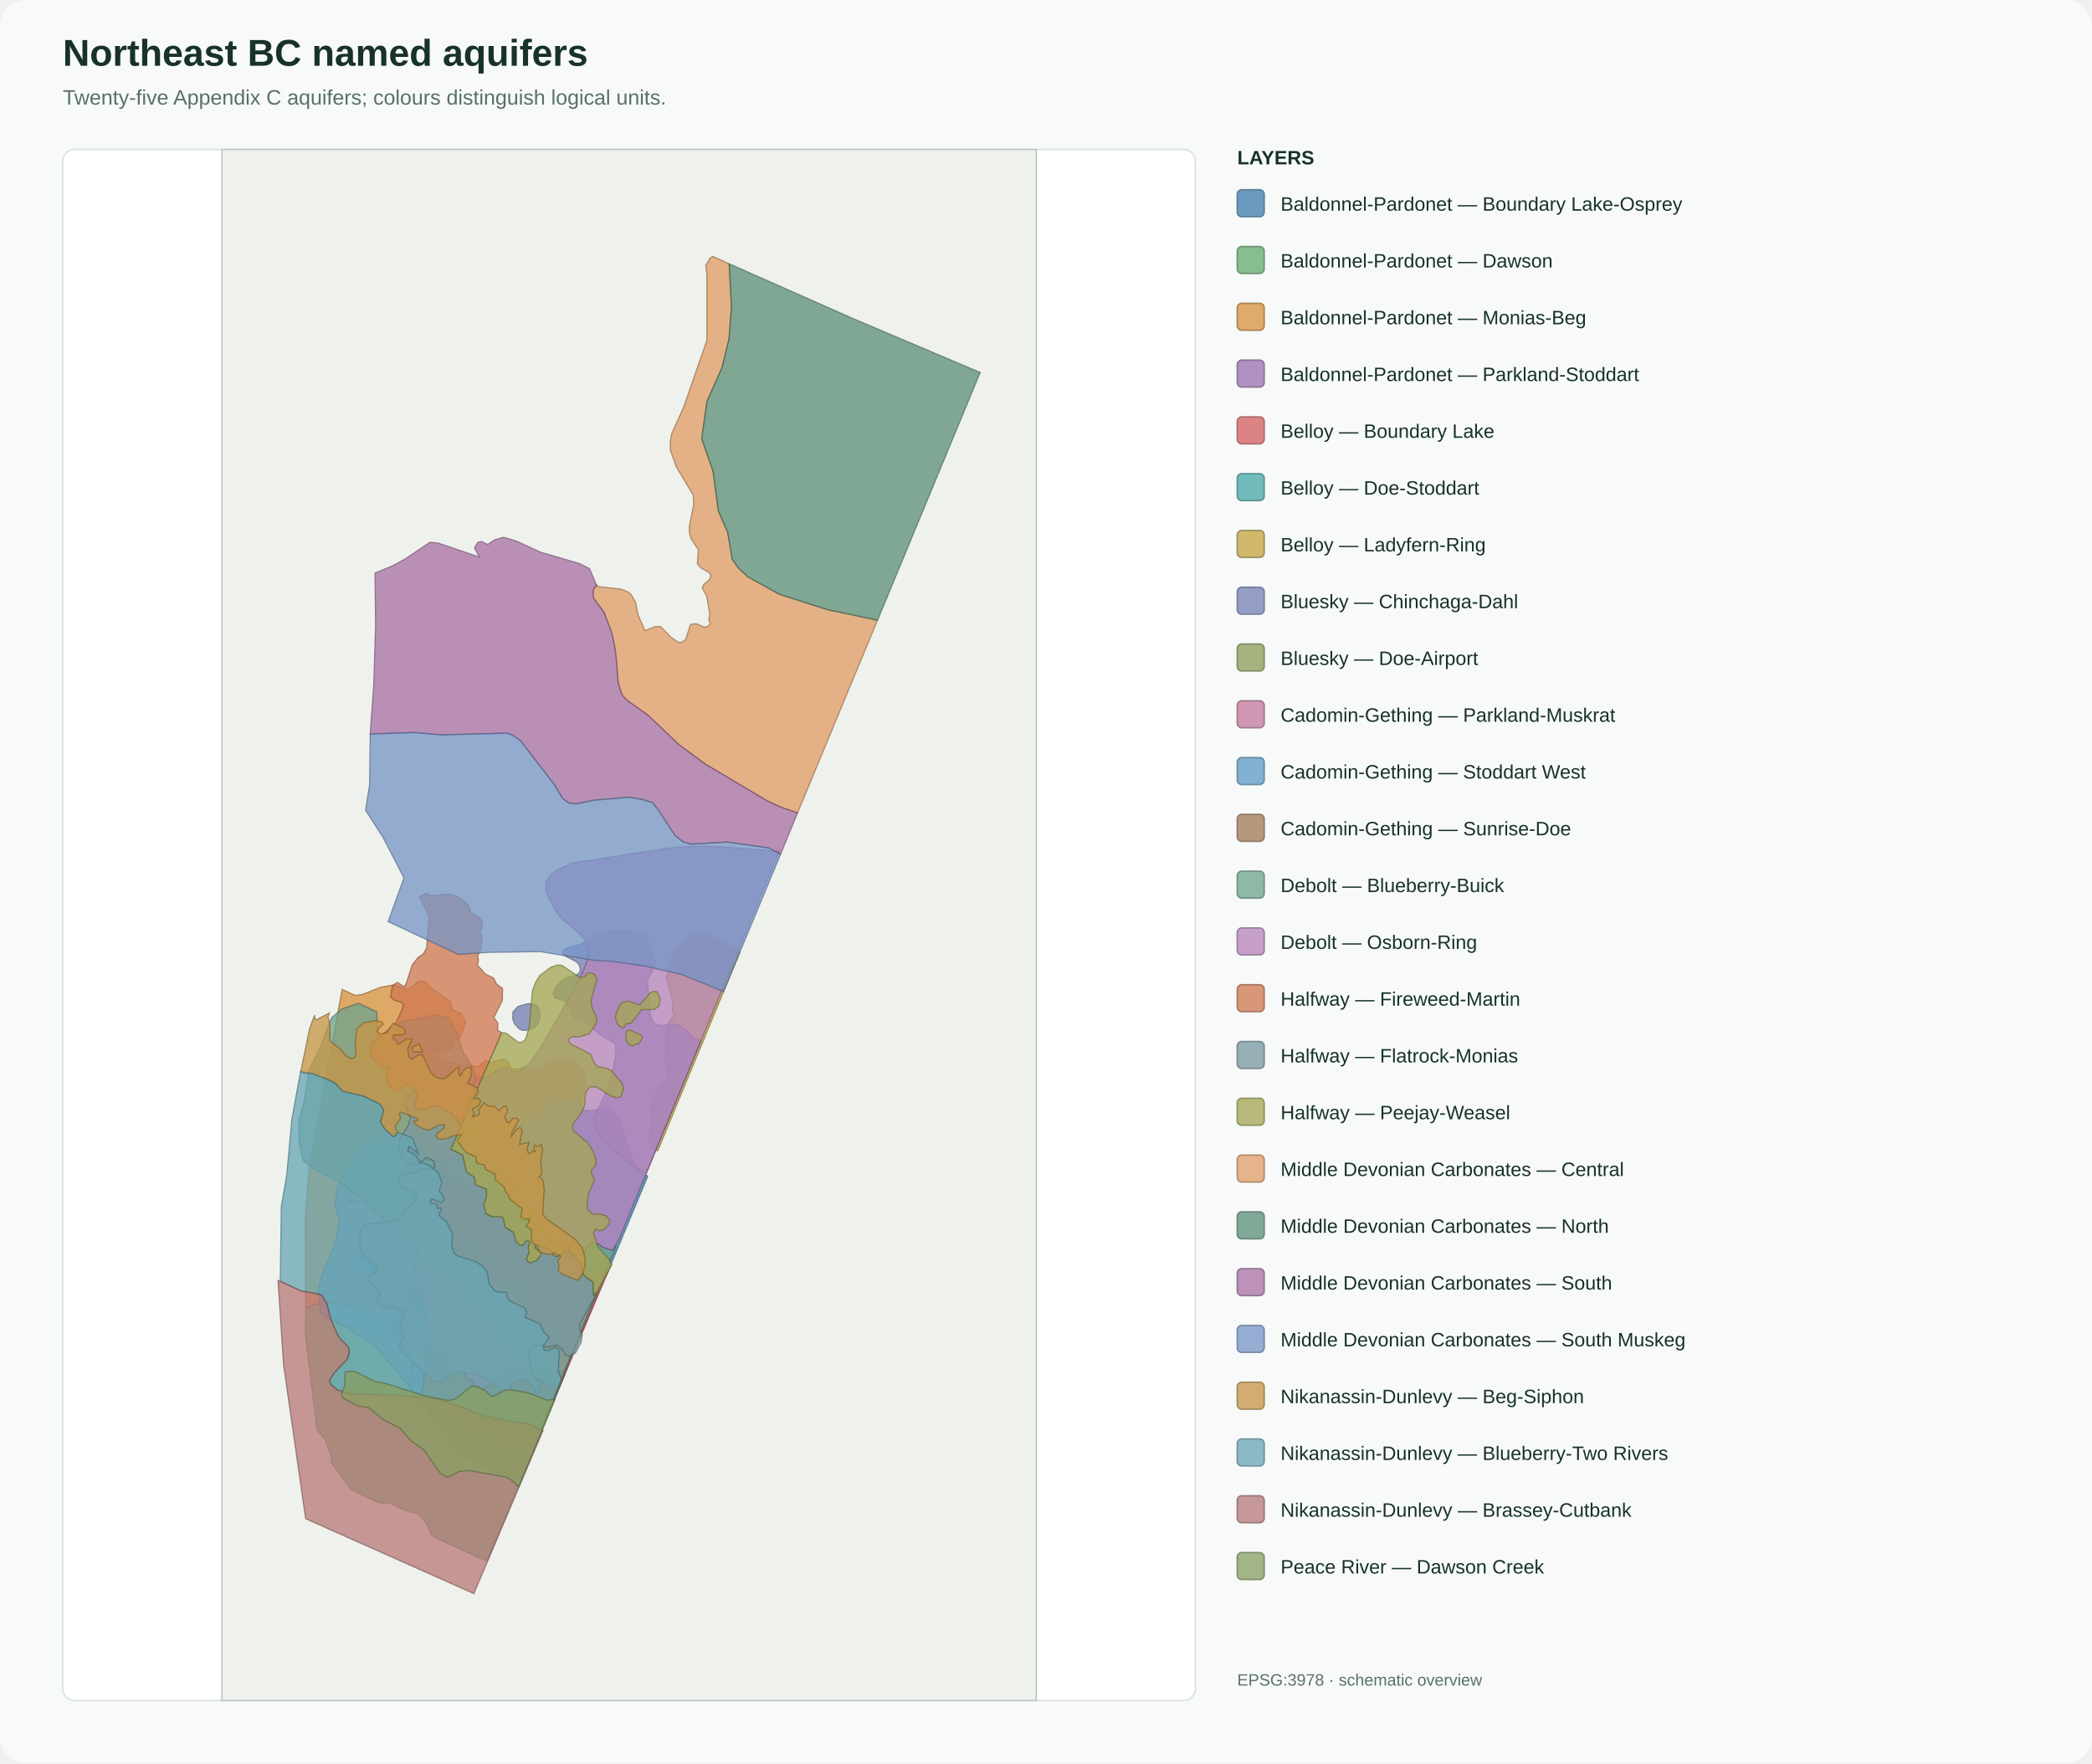
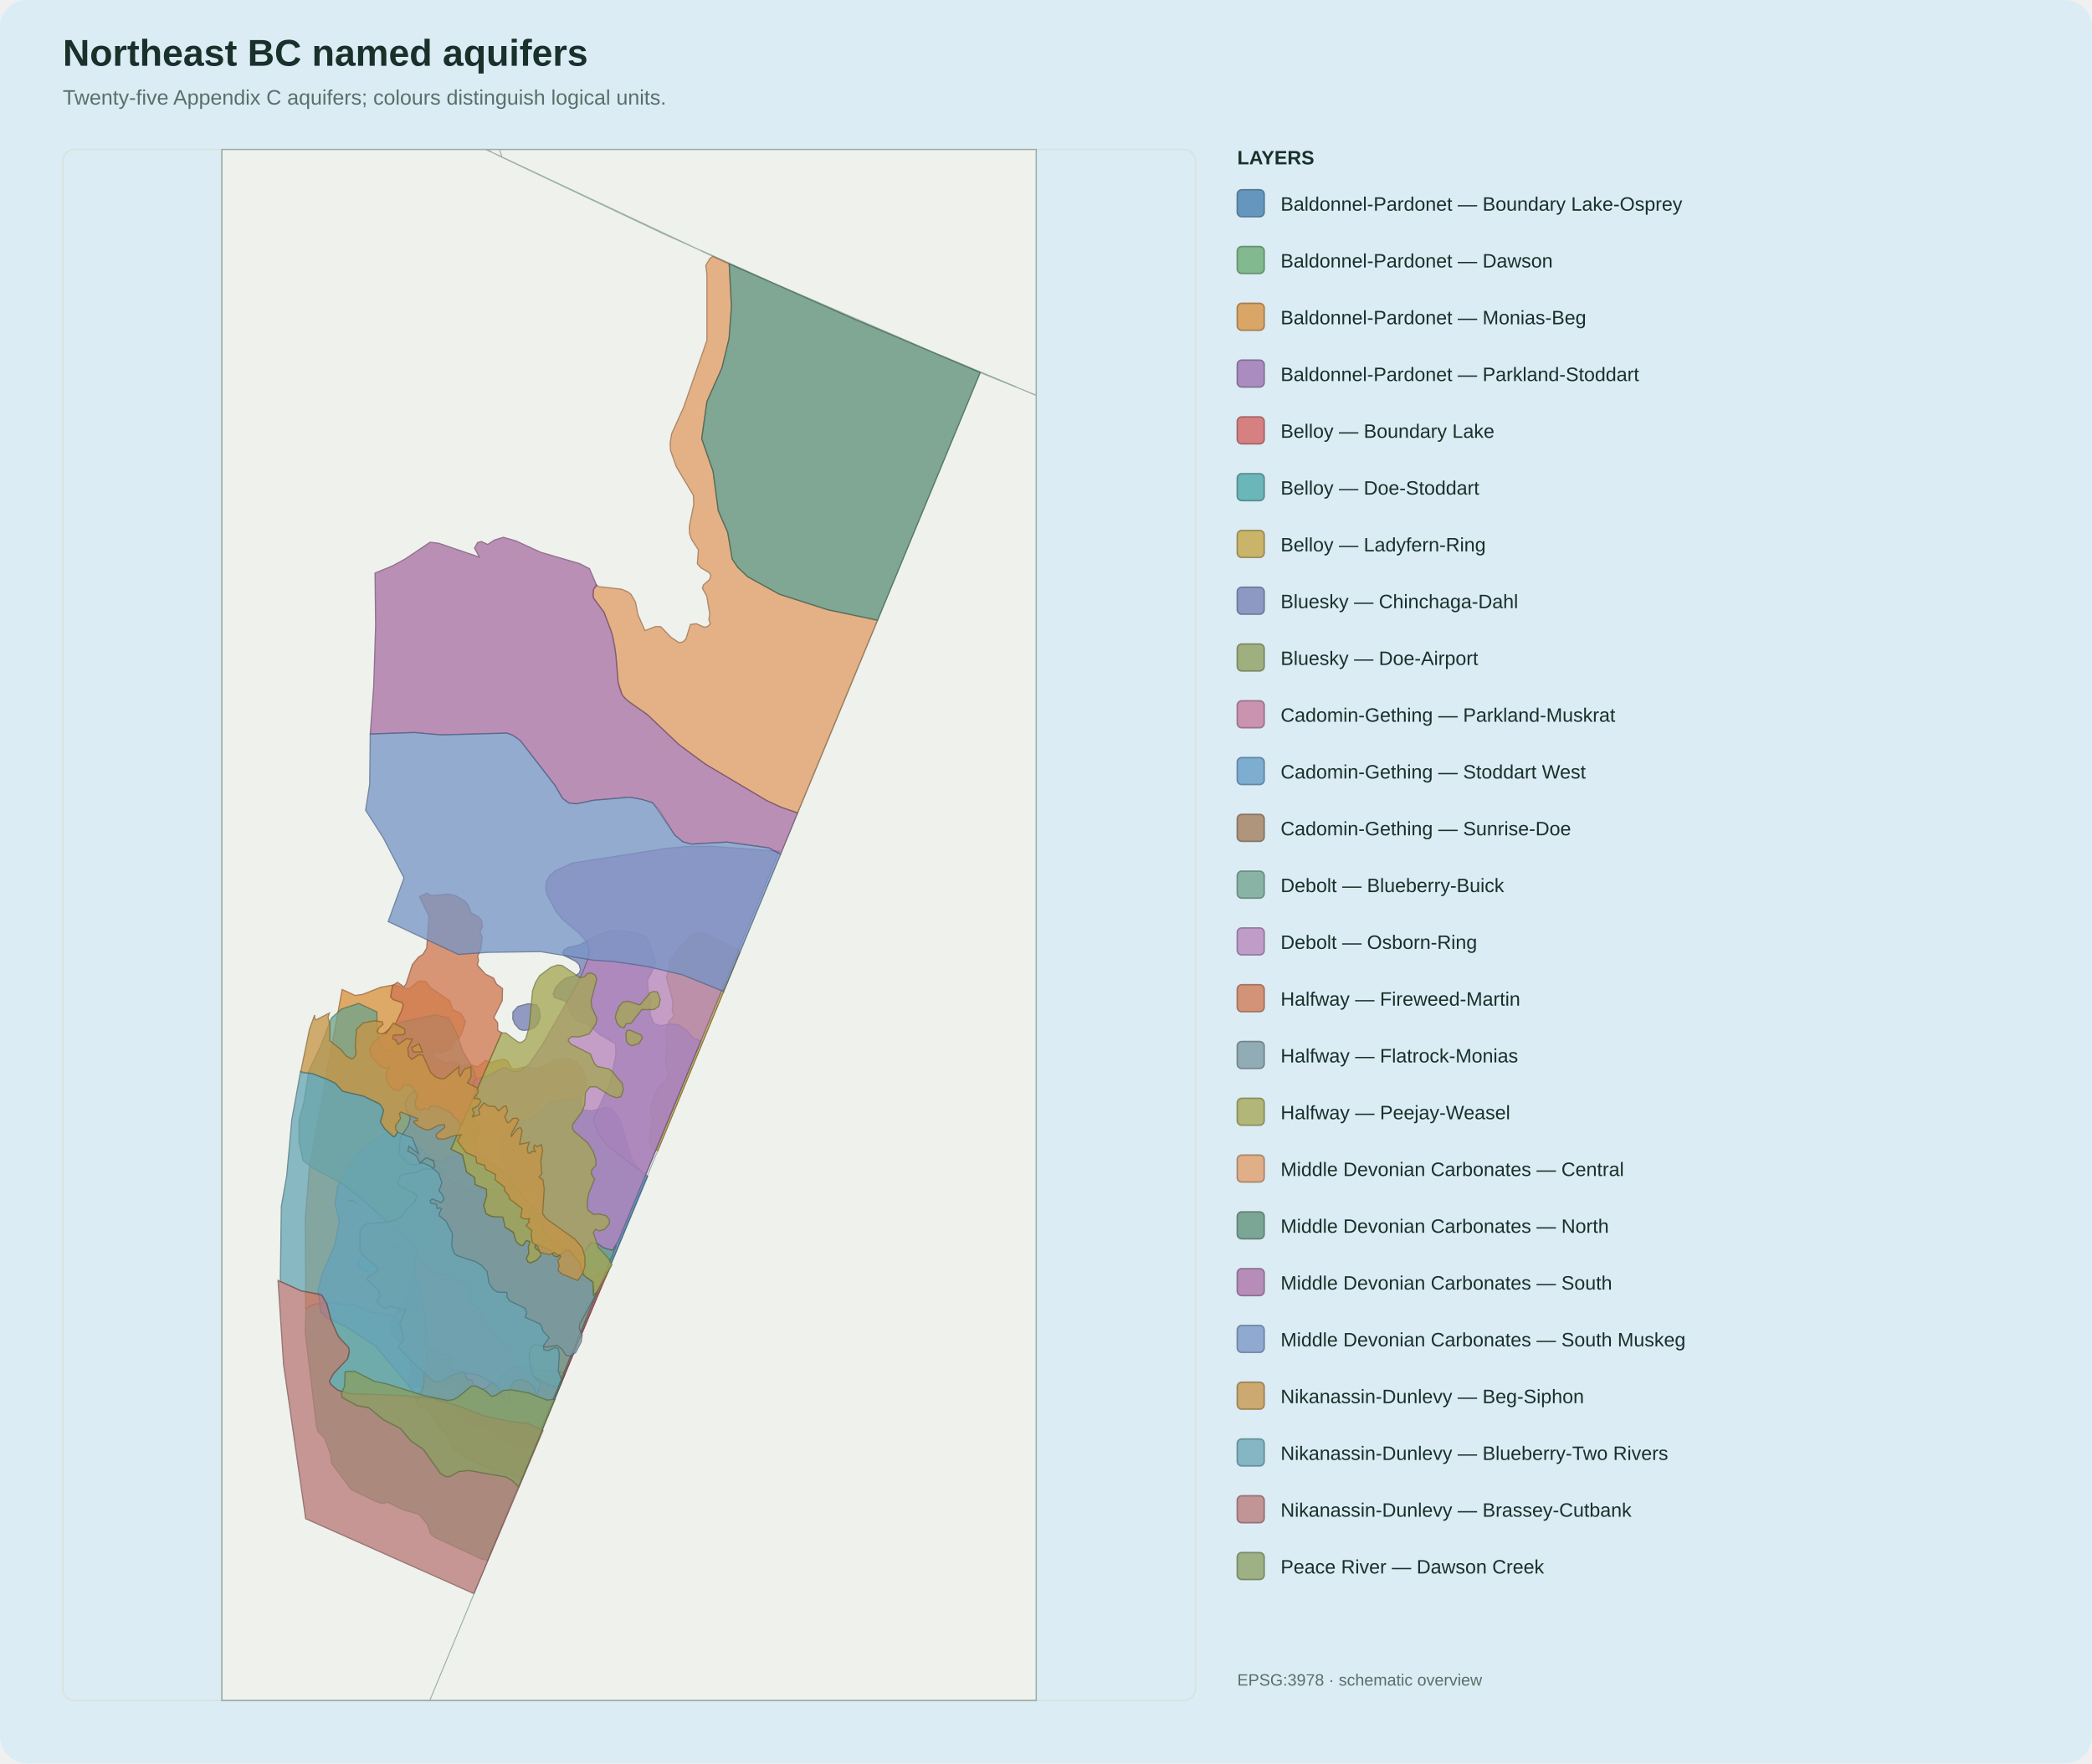
<svg xmlns="http://www.w3.org/2000/svg" width="1400" height="1180" viewBox="0 0 1400 1180" role="img" aria-labelledby="title desc">
-   <rect width="1400" height="1180" rx="18" fill="#f7faf9" />
+   <rect width="1400" height="1180" rx="18" fill="#dcecf4" />
  <text x="42" y="44" font-family="Segoe UI,Arial,sans-serif" font-size="25" font-weight="700" fill="#18312b">Northeast BC named aquifers</text>
  <text x="42" y="70" font-family="Segoe UI,Arial,sans-serif" font-size="14" fill="#587069">Twenty-five Appendix C aquifers; colours distinguish logical units.</text>
-   <rect x="42" y="100" width="758" height="1038" rx="8" fill="#ffffff" stroke="#d9e2de" />
-   <path d="M148.5,1138.0L148.5,100.0L693.5,100.0L693.5,1138.0L148.5,1138.0Z" fill="#eef1ec" stroke="#b3c0ba" stroke-width="0.8" fill-rule="evenodd" />
+   <rect x="42" y="100" width="758" height="1038" rx="8" fill="#dcecf4" stroke="#d9e2de" />
+   <path d="M693.5,264.7L693.5,1138.0L287.6,1138.0L148.5,1138.0L148.5,100.0L325.2,100.0L328.9,101.7L325.4,100.0L334.3,100.0L693.5,100.0L693.5,264.5L693.5,264.7ZM486.1,175.7L514.4,188.0L468.9,167.6L486.1,175.7ZM656.1,249.3L680.3,259.1L628.5,237.4L656.1,249.3Z" fill="#eef1ec" stroke="#9baea7" stroke-width="0.8" fill-rule="evenodd" />
+   <path d="M656.1,249.3L693.5,264.5L693.5,1138.0L287.6,1138.0L656.1,249.3ZM486.1,175.7L656.1,249.3L287.6,1138.0L148.5,1138.0L148.5,100.0L325.2,100.0L486.1,175.7ZM336.0,105.3L325.4,100.0L334.3,100.0L336.0,105.3ZM570.8,213.2L444.0,156.5L336.0,105.3L334.3,100.0L693.5,100.0L693.5,264.7L570.8,213.2Z" fill="none" stroke="#9baea7" stroke-width="0.65" />
  <path d="M433.4,787.2L405.4,854.4L403.2,854.2L401.3,853.3L400.9,850.6L399.5,849.5L396.9,850.4L394.2,849.9L391.1,845.2L376.8,839.2L375.9,837.9L375.4,832.6L373.3,832.6L364.4,836.7L357.9,835.0L352.1,832.0L346.7,816.2L351.1,813.7L353.5,808.7L356.3,808.3L357.2,807.2L358.6,803.6L357.3,801.9L358.7,798.1L357.7,796.8L355.6,798.1L352.8,797.1L350.3,798.5L348.9,798.0L345.4,804.0L343.7,804.3L341.3,803.2L339.7,796.9L342.4,790.1L338.9,782.6L339.9,778.1L334.1,774.4L333.4,769.0L334.6,765.1L338.9,758.1L341.6,757.4L343.4,754.1L348.8,752.0L351.4,749.1L354.1,749.3L356.1,746.2L358.9,746.2L362.0,743.2L364.9,742.5L367.9,737.3L387.7,735.3L388.9,735.9L389.1,741.4L390.4,742.9L396.2,743.4L405.5,740.9L408.7,741.7L411.0,743.6L414.7,748.8L423.0,775.8L428.8,784.0L433.4,787.2Z" fill="#3f7cac" stroke="#285678" stroke-width="0.8" opacity="0.76" fill-rule="evenodd" />
  <path d="M360.8,960.8L326.1,1044.1L322.3,1043.3L290.5,1028.5L288.3,1026.5L285.8,1019.7L280.3,1013.3L270.1,1010.4L259.5,1005.3L256.0,1006.2L251.4,1004.7L235.0,996.7L221.9,979.2L221.4,973.5L217.2,962.4L212.9,958.1L211.9,954.7L204.3,891.4L204.8,875.8L206.7,874.2L212.4,872.5L224.9,871.8L231.4,873.3L236.9,873.1L247.5,877.7L257.2,879.9L264.7,879.8L269.4,890.4L292.0,901.5L292.5,904.3L296.2,907.1L295.0,916.2L300.5,919.9L302.9,922.8L308.4,926.1L308.9,931.4L309.9,932.7L313.8,933.8L317.1,932.7L321.1,934.6L326.0,930.6L328.6,930.1L343.8,936.1L349.5,944.2L352.5,946.5L351.0,949.4L351.2,950.8L354.0,952.1L354.4,955.3L356.8,957.0L357.7,959.1L360.8,960.8Z" fill="#65a96e" stroke="#407548" stroke-width="0.8" opacity="0.76" fill-rule="evenodd" />
  <path d="M392.2,726.4L388.8,735.1L367.6,737.2L364.6,742.6L362.6,743.2L359.4,745.9L356.0,746.4L354.1,749.1L351.4,749.3L349.4,751.8L343.5,754.2L341.9,757.3L339.8,757.4L337.3,759.7L334.9,764.0L329.9,765.3L328.5,768.4L324.8,767.4L306.7,773.2L303.3,775.4L299.4,774.7L297.7,776.3L294.9,776.5L294.0,777.4L290.0,776.3L285.8,776.7L282.2,775.4L278.0,776.8L274.1,783.2L273.2,787.1L274.7,787.9L276.5,796.6L279.8,799.0L280.7,801.3L286.0,805.0L285.5,806.5L284.5,805.9L282.7,808.2L286.6,815.4L285.0,818.6L286.7,821.8L285.5,825.5L282.9,825.7L281.1,827.1L278.1,833.9L277.9,835.3L279.5,836.8L279.6,838.4L277.8,840.9L279.3,843.6L276.3,849.7L277.2,854.2L265.7,879.8L265.3,880.4L248.2,878.2L237.0,873.2L231.2,873.4L222.9,871.8L210.2,872.7L204.6,875.7L204.4,815.0L207.0,781.9L229.0,662.2L237.7,666.2L242.6,665.5L254.8,660.7L263.9,659.1L271.1,661.7L274.2,661.5L280.3,656.5L284.8,656.8L287.9,660.8L300.9,669.8L302.9,675.7L308.5,678.3L311.5,683.8L308.8,691.9L307.3,694.8L304.7,695.8L301.5,702.3L295.3,704.4L289.8,704.7L288.6,705.6L289.4,706.4L298.1,711.2L303.6,710.8L310.1,713.6L313.5,712.2L319.9,714.1L324.8,709.7L329.4,711.3L330.6,710.2L337.1,708.8L339.9,710.3L342.2,715.0L344.2,715.6L351.1,714.1L361.4,715.0L371.1,709.2L381.4,708.6L386.1,711.1L390.5,716.6L392.1,721.9L392.2,726.4ZM390.4,730.8L390.4,730.7L390.4,730.8L390.4,730.8ZM266.0,878.9L266.0,878.9L265.9,879.1L266.0,878.9ZM392.2,726.2L392.3,726.1L392.1,726.6L392.2,726.2Z" fill="#d9903d" stroke="#965c1c" stroke-width="0.8" opacity="0.76" fill-rule="evenodd" />
  <path d="M339.0,783.4L338.2,783.1L338.2,783.1L340.2,785.3L342.2,790.6L339.7,797.4L340.9,803.0L344.7,804.4L348.2,798.8L352.1,797.2L355.0,798.1L357.2,797.1L358.6,798.1L357.1,801.6L358.8,803.5L356.7,807.5L355.8,808.5L353.4,808.8L350.8,813.9L346.5,816.2L349.3,825.9L352.3,832.3L358.5,835.5L363.9,837.0L374.8,832.4L376.1,837.6L377.5,839.3L391.1,845.4L393.6,849.8L396.8,850.4L399.9,849.7L401.5,853.5L405.2,854.0L360.9,960.9L358.2,959.5L354.7,955.2L353.6,952.1L350.9,950.9L352.3,946.8L348.9,944.1L344.0,936.4L328.1,930.4L326.7,930.6L321.9,934.7L316.5,932.4L313.0,933.9L309.6,932.6L308.6,926.1L303.6,923.5L300.5,919.7L295.0,916.3L295.7,912.8L295.0,910.4L296.4,907.0L292.8,904.5L292.8,902.2L269.1,890.7L267.8,886.6L265.0,882.4L277.2,854.0L276.0,849.7L279.2,843.2L277.9,841.5L279.8,837.7L277.9,835.1L278.6,831.9L281.8,826.4L285.5,825.5L286.8,821.7L285.1,819.5L286.3,815.6L283.0,808.8L283.5,806.5L285.5,806.3L285.9,805.0L276.8,797.1L274.9,788.2L273.0,786.7L277.6,777.5L281.8,775.0L285.6,776.5L289.3,776.2L293.6,777.4L295.3,776.3L297.6,776.5L299.5,774.4L302.8,775.7L306.1,773.4L320.5,769.3L324.9,767.0L328.1,768.3L330.4,765.4L334.1,764.2L334.8,765.0L333.3,768.7L333.2,772.6L334.3,774.7L339.5,777.6L339.0,783.4Z" fill="#9b6fb0" stroke="#68487a" stroke-width="0.8" opacity="0.76" fill-rule="evenodd" />
  <path d="M406.9,851.1L388.8,893.6L375.7,925.2L374.0,921.3L363.5,907.3L357.0,894.6L354.8,884.4L352.3,879.0L356.7,868.4L356.7,865.3L362.9,861.6L368.6,856.0L372.2,855.7L381.1,859.0L387.4,856.0L393.7,855.3L406.9,851.1Z" fill="#d35f5f" stroke="#923c3c" stroke-width="0.8" opacity="0.76" fill-rule="evenodd" />
  <path d="M356.6,863.7L356.8,867.9L353.2,875.3L352.5,879.7L354.6,883.5L357.0,894.0L359.6,900.2L368.3,914.2L374.3,921.2L375.8,925.0L349.3,988.8L337.2,982.4L339.3,977.8L337.0,976.8L338.1,974.5L330.5,972.9L307.8,951.5L304.7,942.3L306.3,934.7L305.6,931.5L301.4,928.6L296.9,927.6L287.7,928.3L283.9,924.3L283.7,920.6L285.5,916.7L295.0,907.3L297.2,900.7L295.6,897.5L288.4,892.5L284.2,888.4L283.0,885.1L280.7,884.0L287.2,870.4L284.4,854.4L270.0,841.8L267.7,840.9L265.2,841.3L257.4,848.2L251.6,851.0L246.3,851.2L241.5,849.5L239.6,847.7L239.4,845.3L242.8,838.6L248.5,834.6L254.8,832.9L265.6,831.9L275.5,829.0L284.5,828.7L288.4,827.3L295.1,818.5L296.7,814.1L292.6,811.2L291.3,808.3L291.3,805.9L294.3,801.9L297.2,801.6L299.0,803.6L299.4,807.0L298.2,812.6L297.0,814.0L303.2,818.3L311.7,829.7L319.0,832.4L326.2,844.4L326.3,847.2L324.7,849.3L320.2,852.6L313.6,860.6L312.5,863.4L313.5,866.5L316.8,866.0L321.3,860.6L327.8,858.0L345.3,858.4L356.6,863.7Z" fill="#46a5a5" stroke="#2b7070" stroke-width="0.8" opacity="0.76" fill-rule="evenodd" />
  <path d="M495.0,637.5L440.2,770.0L437.4,769.3L435.5,767.3L434.5,762.8L436.8,748.3L435.7,744.2L435.9,740.0L439.5,729.7L442.0,726.2L445.4,723.6L447.6,719.3L445.5,711.4L446.2,699.5L445.6,689.6L447.3,684.2L451.1,679.6L449.9,676.5L450.3,670.2L446.0,654.1L448.3,646.1L448.2,641.8L450.9,639.7L454.7,633.5L458.8,630.7L463.0,625.6L466.7,624.3L472.5,625.0L493.8,635.4L495.0,637.5Z" fill="#c4a33f" stroke="#846b20" stroke-width="0.8" opacity="0.76" fill-rule="evenodd" />
  <path d="M432.4,785.4L423.5,780.1L407.4,767.2L400.5,759.0L397.1,749.4L408.4,724.3L412.2,705.8L411.9,698.5L401.1,692.1L393.2,685.3L386.1,682.9L382.5,678.7L378.4,669.9L371.2,667.6L370.2,665.0L372.1,660.4L376.1,656.5L379.1,654.4L385.4,652.8L387.7,651.1L388.5,648.8L387.6,645.6L385.3,643.3L377.6,639.4L376.5,637.6L377.8,635.4L380.5,634.0L387.7,632.4L400.6,625.4L408.7,622.8L416.9,622.9L429.5,625.5L432.2,627.1L434.1,630.2L438.6,643.6L437.9,647.0L433.3,655.9L433.8,663.6L435.0,667.5L435.1,678.9L437.6,685.0L442.4,686.4L448.8,685.3L453.8,685.7L460.1,690.0L463.5,694.5L469.0,696.6L432.4,785.4ZM353.4,671.7L359.0,672.5L360.9,675.5L361.5,680.9L359.9,685.1L357.4,687.8L354.1,689.2L349.9,689.5L347.5,688.6L344.5,685.2L343.2,681.9L343.3,677.3L346.6,673.6L353.4,671.7Z" fill="#747fb4" stroke="#4d567c" stroke-width="0.8" opacity="0.76" fill-rule="evenodd" />
  <path d="M391.7,884.0L356.9,968.2L346.9,967.8L337.3,964.7L325.4,955.9L319.4,955.5L314.8,953.7L307.2,946.1L302.7,939.6L289.9,929.9L274.4,927.2L273.0,924.0L275.6,919.4L273.4,905.8L270.5,900.4L263.9,895.2L262.1,892.1L261.5,886.6L265.4,878.6L275.0,876.6L281.0,877.8L289.2,884.1L305.9,883.7L308.1,882.0L310.9,876.7L314.2,873.8L323.3,870.3L327.2,869.8L328.9,870.1L331.5,872.6L332.7,877.8L332.0,882.9L329.2,885.6L326.7,886.7L319.7,883.8L315.9,885.3L313.2,887.1L312.6,889.6L313.6,891.0L320.7,893.5L325.9,892.1L330.0,892.2L338.8,885.9L341.2,886.4L348.5,881.4L356.8,878.6L362.8,879.3L369.2,884.5L378.8,887.6L385.6,884.9L391.7,884.0ZM399.8,864.4L396.9,871.4L394.2,872.3L390.1,871.5L386.1,868.6L384.7,865.2L385.7,862.9L388.0,861.2L391.3,860.8L399.8,864.4Z" fill="#8b9d58" stroke="#5c6c36" stroke-width="0.8" opacity="0.76" fill-rule="evenodd" />
  <path d="M343.5,802.0L350.0,817.4L353.5,820.6L357.9,822.2L356.3,826.8L361.4,836.8L363.9,837.4L371.0,835.3L372.8,835.7L377.7,840.5L377.1,841.5L371.1,842.9L370.1,844.4L370.7,845.9L375.4,848.7L379.3,852.5L381.7,853.4L392.2,849.4L392.5,852.0L387.9,856.4L393.3,857.9L395.6,857.0L398.0,857.6L397.9,860.1L400.9,861.5L377.3,918.7L371.6,917.3L367.6,917.8L364.4,916.3L361.1,917.8L355.5,914.4L342.8,914.9L339.2,918.5L337.2,919.1L332.7,926.1L329.6,924.6L325.6,928.7L322.3,929.8L317.5,927.5L316.0,924.0L312.2,922.6L311.1,919.3L309.4,917.6L301.9,917.0L300.9,914.3L301.7,909.2L300.8,907.3L294.8,905.8L289.3,902.9L286.0,902.8L284.6,901.3L285.6,897.8L284.6,895.5L285.7,891.8L283.6,886.3L285.2,879.9L283.6,877.3L282.3,865.4L277.1,853.4L277.9,848.8L277.1,843.8L281.2,834.3L284.7,830.0L287.8,828.7L290.1,824.1L290.5,821.6L289.3,819.2L291.4,813.5L290.1,811.0L293.3,803.8L292.2,800.1L290.0,799.2L289.3,797.0L295.5,783.0L302.2,791.2L308.2,792.3L315.0,796.7L317.8,797.0L323.6,795.4L335.2,796.8L340.4,798.9L343.5,802.0Z" fill="#c4779b" stroke="#884e69" stroke-width="0.8" opacity="0.76" fill-rule="evenodd" />
  <path d="M216.0,878.5L214.6,877.9L212.8,863.4L215.8,852.0L224.1,833.0L227.1,817.0L224.2,805.5L225.9,794.2L229.9,785.1L238.4,773.4L247.0,764.9L258.3,758.2L264.0,758.8L270.6,761.1L276.8,764.9L285.2,772.0L295.5,783.1L289.3,797.1L290.0,799.2L292.2,800.1L293.3,803.8L290.1,811.0L291.4,813.5L289.3,819.2L290.5,821.5L290.1,824.0L287.8,828.7L284.6,830.1L281.0,834.5L277.0,844.4L277.9,848.8L277.1,853.4L282.3,865.4L283.6,877.3L285.2,879.9L283.6,886.5L285.6,891.7L284.6,895.4L285.6,897.9L284.5,900.8L286.0,902.9L285.5,910.1L286.3,912.9L284.1,918.9L284.1,924.5L279.6,937.1L278.6,937.0L276.2,931.2L273.2,926.7L251.1,900.7L231.9,888.0L219.1,882.1L215.0,878.4L216.0,878.5ZM243.0,823.4L241.7,823.0L241.7,823.0L243.0,823.4ZM256.7,821.8L254.2,820.8L253.6,821.1L254.2,820.8L256.7,821.8ZM256.7,822.1L256.7,821.8L256.7,821.8L256.7,822.1ZM263.6,833.5L268.3,834.7L271.2,836.3L268.3,834.7L263.6,833.5L262.1,834.3L263.6,833.5ZM236.7,803.8L239.2,805.0L236.7,803.8L234.2,803.2L233.1,803.6L236.7,803.8Z" fill="#5e9ac6" stroke="#3b6888" stroke-width="0.8" opacity="0.76" fill-rule="evenodd" />
  <path d="M377.9,919.8L348.6,990.4L344.0,988.2L329.6,983.8L311.9,975.3L306.3,971.6L302.7,968.0L299.0,959.8L292.7,953.0L287.4,944.5L284.8,942.2L280.0,941.1L279.2,939.8L278.5,937.0L279.3,937.4L280.7,935.3L283.8,926.9L283.5,920.9L286.2,913.3L285.4,909.4L286.1,902.6L289.4,902.9L294.8,905.8L300.8,907.3L301.7,909.2L300.9,914.3L301.9,917.0L309.4,917.6L311.1,919.3L312.2,922.6L316.0,924.0L317.4,927.5L322.2,929.8L325.5,928.7L329.6,924.6L332.7,926.1L337.2,919.1L339.2,918.5L342.9,914.9L355.5,914.4L361.1,917.8L364.6,916.3L367.6,917.8L371.5,917.3L377.0,918.6L377.9,919.8Z" fill="#a07a57" stroke="#6d5037" stroke-width="0.8" opacity="0.76" fill-rule="evenodd" />
  <path d="M316.7,726.1L319.6,735.5L316.6,750.4L320.9,753.8L318.6,762.1L318.4,768.2L319.4,771.3L320.9,773.9L336.0,783.2L340.9,788.0L347.0,797.1L361.1,813.2L364.9,824.8L368.6,830.6L371.7,833.8L374.5,833.8L388.1,840.3L391.3,837.8L395.4,831.5L400.1,832.3L403.7,834.9L409.9,836.7L411.9,833.5L412.3,833.9L373.5,928.0L366.9,926.8L351.2,917.8L322.8,882.4L321.3,875.8L314.8,871.9L314.5,862.8L313.3,860.4L306.0,857.1L299.8,853.0L295.3,853.2L288.0,850.5L281.0,842.2L277.6,833.3L272.1,828.4L269.1,826.9L242.2,802.3L230.1,792.7L209.5,781.7L202.8,776.6L200.2,764.5L200.2,749.2L203.2,738.7L206.8,716.4L214.3,700.8L221.8,681.3L228.7,675.2L240.0,671.5L252.2,677.2L252.4,692.1L255.3,700.3L258.5,703.2L262.0,702.9L265.3,699.0L264.3,693.2L265.1,687.8L267.4,684.2L291.2,679.2L300.1,681.1L305.6,691.4L309.8,703.7L315.6,713.2L318.9,722.0L317.6,723.1L316.7,726.1Z" fill="#6ea38d" stroke="#486f60" stroke-width="0.8" opacity="0.76" fill-rule="evenodd" />
  <path d="M521.5,569.7L413.9,830.1L409.9,836.7L403.7,834.9L400.1,832.3L395.4,831.5L391.3,837.8L388.1,840.3L374.5,833.8L371.7,833.8L364.9,824.8L361.1,813.2L347.0,797.1L340.9,788.0L336.0,783.2L320.9,773.9L319.4,771.3L318.4,768.2L318.6,762.1L320.9,753.8L316.6,750.4L319.6,735.5L319.4,732.7L316.7,726.1L317.6,723.1L318.4,722.0L324.7,720.8L336.6,714.7L338.4,714.6L343.0,717.1L346.8,717.0L350.0,715.6L354.3,711.8L362.9,699.3L382.8,664.6L389.7,651.3L393.5,641.5L394.3,635.6L393.0,630.8L387.9,624.8L376.8,615.6L372.1,609.9L366.3,599.0L365.3,595.7L365.5,590.3L368.0,585.9L371.6,582.8L382.9,577.6L445.1,567.9L459.6,566.5L476.5,566.4L521.5,569.7Z" fill="#b784bc" stroke="#7a5680" stroke-width="0.8" opacity="0.76" fill-rule="evenodd" />
  <path d="M320.0,613.4L322.3,616.1L322.9,620.0L321.2,623.6L322.7,627.2L321.6,635.6L319.6,639.8L320.2,642.7L319.4,645.8L324.8,651.9L330.3,654.6L332.2,658.5L336.3,661.6L336.1,669.6L330.4,681.0L333.0,684.5L333.1,689.6L335.8,691.2L311.7,746.7L309.3,751.6L307.7,752.7L306.0,749.1L302.9,747.1L302.8,745.4L292.9,740.4L288.2,740.2L286.6,742.8L284.4,741.7L281.3,743.0L279.0,742.1L277.5,738.3L279.4,733.2L276.6,728.1L274.5,726.2L270.1,726.0L268.4,728.8L266.1,729.9L262.3,728.4L259.7,725.0L258.4,720.6L258.5,718.0L260.6,714.1L257.8,714.9L253.8,712.8L248.9,707.5L247.3,702.4L249.5,697.7L264.6,685.4L268.8,676.4L269.9,672.5L269.0,670.9L263.3,669.0L261.4,667.1L262.7,659.6L266.0,657.4L270.4,660.5L271.8,658.4L276.0,645.5L279.9,640.7L283.1,638.6L285.6,634.5L287.1,613.1L280.8,600.1L285.7,597.7L288.5,599.4L299.7,598.4L304.5,599.2L311.0,603.0L313.2,605.7L315.3,610.9L320.0,613.4Z" fill="#d07852" stroke="#904d30" stroke-width="0.8" opacity="0.76" fill-rule="evenodd" />
  <path d="M361.6,925.8L361.6,925.4L361.7,925.5L361.6,925.8ZM281.2,743.0L284.3,741.7L286.7,742.8L288.4,740.2L292.8,740.3L302.8,745.4L302.9,747.1L306.0,749.1L307.7,752.6L309.3,751.5L311.4,747.0L301.8,769.0L309.5,772.8L312.3,784.4L317.6,787.9L318.0,792.7L325.6,795.8L325.7,800.5L323.7,806.5L325.4,812.3L328.9,814.1L335.5,814.1L336.9,815.1L338.0,821.1L344.0,825.3L345.2,830.6L347.7,833.0L349.9,833.6L352.2,830.2L354.7,830.8L353.6,834.4L353.9,838.8L352.2,842.2L353.4,844.5L355.0,845.1L359.0,843.4L361.8,840.4L362.0,838.3L358.1,835.2L358.1,833.7L359.4,832.7L368.9,836.9L370.5,840.2L372.1,840.9L373.5,840.8L378.1,837.0L381.0,836.6L388.1,845.2L389.3,850.7L391.1,853.8L396.9,858.2L397.1,866.6L399.3,865.4L387.8,886.5L387.7,889.2L389.6,893.3L388.9,898.1L385.2,905.2L381.5,907.5L378.8,907.0L376.0,902.7L372.6,900.3L366.0,901.5L358.1,899.8L354.8,902.2L354.1,908.7L355.6,917.6L357.7,922.1L361.4,925.1L361.5,927.3L359.4,933.0L358.3,932.8L358.4,929.8L353.7,924.8L349.0,923.0L344.8,923.9L342.3,926.5L341.5,928.9L340.4,939.4L338.3,938.5L334.0,929.2L331.3,926.4L319.9,920.2L308.8,918.3L302.0,920.4L295.5,924.0L292.8,924.8L290.2,924.3L277.1,912.6L266.3,901.2L269.3,897.9L270.1,895.5L267.5,885.4L271.8,876.1L268.5,876.2L261.1,874.0L258.4,875.7L255.8,874.5L252.3,871.2L254.1,867.6L253.6,864.1L245.6,856.4L246.7,854.1L252.4,851.2L252.6,848.6L242.7,839.7L240.9,836.7L240.9,823.5L243.1,820.4L245.6,818.9L258.2,818.0L265.2,816.3L268.4,814.5L271.4,809.8L277.3,804.8L279.0,800.5L277.2,798.5L268.1,794.3L266.3,791.6L266.9,788.8L268.3,786.7L270.2,785.8L278.6,784.7L282.2,782.5L288.5,782.4L291.0,780.8L290.1,776.7L285.1,774.8L279.3,779.7L275.0,779.5L272.8,778.4L267.0,772.1L267.8,761.6L273.3,753.1L274.6,748.2L271.8,742.5L271.1,738.3L273.2,733.7L277.4,730.2L279.4,733.4L277.6,737.6L277.8,739.9L278.9,741.9L281.2,743.0Z" fill="#7998a1" stroke="#50676e" stroke-width="0.8" opacity="0.76" fill-rule="evenodd" />
  <path d="M399.4,655.0L395.5,670.0L396.1,674.2L399.5,681.6L398.8,685.0L394.3,691.9L387.6,693.9L382.6,693.7L380.4,695.4L380.3,696.4L382.0,698.7L395.1,705.4L397.8,711.7L399.8,713.7L407.3,715.3L409.4,716.7L416.5,725.2L417.2,729.2L415.4,734.0L412.3,734.6L408.1,733.0L399.1,727.3L394.8,727.3L391.8,731.2L391.3,739.2L389.6,743.8L383.3,752.4L383.1,755.0L384.3,757.2L393.2,764.7L397.0,770.7L398.7,775.8L398.8,779.7L395.9,783.1L395.8,785.6L397.9,789.2L393.9,798.8L392.9,805.2L393.5,809.9L397.4,812.8L400.6,812.3L405.5,813.5L407.9,816.3L407.7,819.0L404.6,822.7L401.1,823.7L398.6,822.6L397.1,824.9L400.3,834.7L407.1,842.0L409.5,846.4L399.9,864.0L397.4,866.8L396.8,857.8L391.1,853.8L389.3,850.7L388.1,845.2L381.0,836.6L378.1,837.0L373.5,840.8L372.1,840.9L370.5,840.2L368.9,836.9L359.4,832.7L358.1,833.7L358.1,835.2L362.0,838.3L361.8,840.4L359.0,843.4L355.0,845.1L353.4,844.4L352.2,842.2L353.9,838.8L353.6,834.4L354.7,830.8L352.2,830.2L349.9,833.6L347.7,833.0L345.2,830.6L343.6,824.6L338.0,821.1L336.5,814.5L329.5,814.2L325.3,812.2L323.7,806.6L325.7,800.5L325.5,795.8L318.0,792.7L317.6,787.9L312.3,784.4L309.5,772.8L301.8,769.0L335.7,691.2L338.5,691.3L346.8,697.5L349.3,697.5L351.8,695.4L354.1,687.4L356.4,663.1L358.4,657.5L361.2,652.9L368.7,647.3L373.2,645.8L376.1,646.1L388.2,654.3L391.0,653.7L393.3,651.3L395.8,651.2L398.0,652.3L399.4,655.0ZM429.9,694.7L427.6,698.3L422.9,699.8L420.6,698.8L419.2,696.7L418.8,691.4L419.8,689.5L421.6,689.4L429.0,692.6L429.9,694.7ZM437.6,675.6L429.5,675.6L422.4,684.7L419.0,685.1L417.6,687.9L415.1,687.1L412.9,684.8L411.8,681.0L412.3,678.2L414.4,673.4L416.7,670.7L420.3,670.0L428.2,672.5L435.1,664.4L437.2,663.5L440.0,663.9L441.8,668.8L440.9,673.4L437.6,675.6Z" fill="#a4a653" stroke="#70722f" stroke-width="0.8" opacity="0.76" fill-rule="evenodd" />
  <path d="M488.0,176.6L489.5,205.2L487.9,226.6L483.1,246.3L473.1,268.7L469.6,293.6L477.2,315.4L480.7,341.8L487.0,356.3L490.0,374.1L493.7,379.6L500.3,385.9L521.3,397.6L552.6,407.7L587.1,415.3L533.7,544.0L522.9,540.3L513.4,535.9L472.6,511.7L455.3,499.0L433.1,478.2L418.1,467.3L415.5,463.6L413.9,458.4L411.7,433.5L409.0,421.8L404.0,409.4L397.7,401.2L396.7,398.1L397.2,394.4L398.8,391.2L400.6,392.6L415.9,394.3L420.1,396.1L422.3,397.8L425.3,403.1L426.9,411.3L431.6,422.0L438.8,419.3L442.2,419.4L449.0,426.5L454.3,430.0L456.7,429.7L459.0,427.7L462.1,417.9L466.0,417.4L471.4,419.8L473.8,419.1L475.4,417.4L474.4,414.7L475.0,410.9L473.0,398.9L470.0,393.6L470.9,391.3L474.8,387.9L475.8,385.1L474.5,383.1L469.1,380.0L466.7,377.3L467.4,368.0L462.8,360.9L461.5,357.1L461.3,352.4L464.3,337.5L464.0,331.4L452.6,312.3L448.7,301.3L448.5,296.4L449.5,290.3L457.5,272.6L473.1,227.8L473.1,183.6L472.3,177.7L475.1,173.0L477.0,171.6L488.0,176.6Z" fill="#e19c67" stroke="#9b663d" stroke-width="0.8" opacity="0.76" fill-rule="evenodd" />
  <path d="M488.0,176.6L570.8,213.2L655.9,249.3L587.3,414.9L554.6,408.2L521.7,397.7L500.3,385.9L493.7,379.6L490.0,374.1L487.0,356.3L480.7,341.8L477.2,315.4L469.6,293.6L473.1,268.7L483.1,246.3L487.9,226.6L489.5,205.4L488.0,176.6Z" fill="#5c8f78" stroke="#3b6251" stroke-width="0.8" opacity="0.76" fill-rule="evenodd" />
  <path d="M394.5,380.6L399.3,391.9L397.2,394.3L396.9,399.8L404.3,409.9L410.0,425.7L412.2,438.9L413.6,456.4L416.5,465.4L420.8,469.7L433.3,478.3L453.9,498.0L471.6,511.1L513.1,535.8L522.9,540.3L533.7,544.0L522.3,571.7L514.5,567.4L486.4,563.5L462.8,564.9L456.9,563.3L451.6,558.9L440.9,541.8L436.8,537.2L429.7,535.0L421.5,533.5L397.5,535.5L385.9,537.9L380.7,537.4L376.4,534.2L371.4,525.6L348.2,495.6L343.1,492.0L339.2,490.6L295.4,491.8L277.1,490.2L247.8,491.2L250.1,459.3L251.4,418.8L251.0,383.5L262.7,378.7L271.3,374.0L287.8,362.9L293.7,363.6L320.9,372.9L317.6,366.8L319.6,363.1L322.1,362.4L326.4,364.4L331.1,361.3L336.9,359.6L345.3,362.0L361.8,369.6L387.9,377.2L394.5,380.6Z" fill="#aa70a5" stroke="#744a70" stroke-width="0.8" opacity="0.76" fill-rule="evenodd" />
  <path d="M436.8,537.2L451.6,558.9L456.9,563.3L462.8,564.9L486.4,563.5L514.5,567.4L522.3,571.7L484.8,662.0L483.8,662.7L484.2,663.5L456.6,652.3L432.3,646.6L410.1,643.4L397.3,642.6L361.7,636.8L326.4,637.3L306.7,638.7L259.8,616.7L270.4,587.5L256.5,560.6L244.7,542.2L247.4,524.9L247.8,491.2L277.1,490.2L295.4,491.8L339.2,490.6L343.1,492.0L348.2,495.6L371.4,525.6L376.4,534.2L380.7,537.4L385.9,537.9L397.5,535.5L421.5,533.5L429.7,535.0L436.8,537.2Z" fill="#7694c7" stroke="#4d668d" stroke-width="0.8" opacity="0.76" fill-rule="evenodd" />
  <path d="M270.7,688.5L271.1,690.9L270.3,692.4L263.3,692.7L262.8,695.1L265.0,696.3L266.5,699.0L272.0,695.1L275.9,695.5L272.9,701.6L273.4,706.7L275.6,709.0L280.1,705.8L283.0,706.1L288.2,717.6L291.4,720.6L294.9,721.9L297.7,721.7L307.1,713.8L307.0,718.4L308.0,720.2L310.8,715.5L315.1,713.9L315.3,720.4L312.8,724.7L319.5,728.1L320.1,730.8L317.2,735.1L320.9,735.3L321.7,737.2L320.1,740.0L316.0,742.0L317.1,744.8L316.2,747.3L321.0,745.9L320.2,742.5L323.9,738.0L326.6,740.1L331.3,740.5L333.7,743.4L337.2,740.3L338.6,740.1L339.7,743.3L337.8,747.6L339.6,751.3L340.8,751.1L343.1,748.5L346.0,748.3L347.2,749.5L342.6,758.0L342.0,760.8L346.1,755.5L348.2,754.5L349.4,756.5L347.7,765.8L354.1,764.5L352.8,768.8L353.4,771.5L354.9,771.8L356.0,770.3L358.2,770.8L357.1,768.2L357.8,766.2L359.5,767.4L362.3,766.0L363.1,769.8L361.9,776.8L362.6,785.4L360.8,787.8L363.3,789.5L364.2,796.0L363.1,812.2L365.6,815.6L384.7,829.2L389.6,835.0L391.4,840.9L391.5,847.2L389.9,852.3L386.7,856.9L376.1,852.6L373.4,850.2L374.2,846.7L373.3,843.7L375.1,841.2L374.8,840.0L372.6,839.7L371.0,838.2L367.9,839.6L361.4,838.1L359.7,834.0L356.3,831.5L355.5,826.9L355.9,823.4L352.0,820.3L354.3,817.6L353.7,816.6L354.4,815.6L351.0,815.8L348.4,814.4L349.5,808.9L341.1,802.4L340.3,799.9L337.7,796.8L337.5,794.4L331.3,789.5L331.7,786.0L325.0,782.5L324.2,779.8L318.9,778.2L318.5,774.2L311.9,771.3L306.0,763.3L308.7,759.4L303.8,760.0L297.6,762.3L293.2,762.1L292.0,761.0L292.0,758.9L297.6,754.5L297.4,752.6L293.5,753.0L288.1,755.8L285.2,756.2L280.3,754.0L276.9,751.1L276.9,750.2L279.5,750.0L279.5,748.6L268.3,744.2L267.3,745.2L268.1,748.5L264.7,753.2L264.8,755.8L266.1,757.4L264.6,760.2L263.2,760.8L257.7,755.7L254.6,751.2L256.7,743.0L253.8,738.5L243.1,733.5L229.2,730.3L224.3,725.0L218.9,722.3L208.6,718.4L201.3,717.2L207.2,688.5L210.6,679.3L210.6,681.7L211.6,682.5L220.4,678.0L219.5,680.7L220.8,685.9L220.7,696.5L227.8,702.1L231.8,706.8L235.2,708.6L236.9,707.9L238.3,705.4L237.7,699.9L238.6,688.7L243.2,684.5L250.6,683.1L255.8,683.8L256.3,685.5L253.7,687.7L252.5,690.2L253.9,691.9L258.6,691.3L263.2,684.6L270.7,688.5ZM276.4,703.9L275.6,701.0L280.5,698.5L282.7,704.0L276.4,703.9Z" fill="#c59447" stroke="#876426" stroke-width="0.8" opacity="0.76" fill-rule="evenodd" />
  <path d="M254.7,739.3L256.7,743.1L254.5,750.7L257.3,755.3L263.3,760.8L264.6,760.2L266.0,757.7L276.0,761.5L280.1,772.1L273.7,767.1L272.9,770.2L278.6,773.4L281.1,778.4L283.2,778.3L287.6,780.2L293.5,785.0L295.7,791.5L293.8,796.9L296.3,799.8L297.0,802.9L295.2,804.8L289.3,802.3L287.8,803.6L288.4,805.2L292.0,805.8L292.6,808.8L294.4,808.3L295.5,808.9L294.0,811.9L294.1,813.8L298.5,817.2L302.8,825.6L302.3,833.9L304.0,838.8L306.0,840.3L318.5,844.4L322.3,846.9L325.9,850.8L327.3,858.7L330.2,863.1L333.1,864.7L339.2,864.9L339.4,868.1L341.2,870.6L351.4,875.5L352.5,878.7L351.4,881.5L361.8,886.2L363.4,890.8L367.5,895.1L363.7,900.6L363.9,903.2L366.6,903.9L371.8,901.7L373.6,902.8L374.3,906.3L373.6,917.4L375.7,923.1L361.9,956.6L353.3,952.7L340.6,951.2L322.8,947.3L308.9,941.7L291.4,936.1L270.0,934.0L233.1,932.5L225.5,930.1L220.6,925.5L220.6,923.6L223.0,919.6L232.8,909.0L233.8,905.2L233.4,901.9L228.7,897.5L225.3,892.2L221.4,882.9L218.7,872.5L215.6,866.9L213.2,865.8L201.6,863.9L187.6,857.6L188.3,807.3L191.9,786.8L195.3,749.3L201.2,716.9L202.4,718.0L208.7,718.4L219.4,722.5L224.4,725.0L229.2,730.3L243.3,733.6L254.7,739.3Z" fill="#68a6b4" stroke="#42737e" stroke-width="0.8" opacity="0.76" fill-rule="evenodd" />
  <path d="M221.7,883.8L226.5,894.5L232.9,901.2L233.8,903.6L232.5,909.4L223.5,918.8L220.5,924.0L221.3,926.5L226.0,930.3L234.2,932.7L269.1,933.9L290.6,936.0L308.5,941.5L322.8,947.3L340.6,951.2L353.3,952.7L363.4,957.2L317.1,1066.4L204.6,1016.3L189.8,913.2L186.1,856.9L201.6,863.9L215.2,866.6L218.7,872.6L221.7,883.8Z" fill="#b87979" stroke="#7e4e4e" stroke-width="0.8" opacity="0.76" fill-rule="evenodd" />
  <path d="M371.5,936.3L347.1,995.1L342.9,990.9L338.6,988.4L313.8,984.1L307.0,984.8L300.9,988.2L298.3,988.2L294.7,986.0L283.4,970.0L275.0,964.3L267.9,955.9L256.7,950.2L246.7,942.0L239.0,940.7L229.0,935.2L228.5,932.6L230.6,927.6L231.0,918.0L237.4,917.7L250.3,924.3L258.8,926.1L282.9,933.7L299.5,937.2L303.3,936.7L306.9,934.7L315.5,927.6L318.5,927.6L324.4,930.4L328.9,934.5L332.1,933.6L336.8,930.5L342.3,930.1L353.6,932.1L366.2,937.0L371.5,936.3Z" fill="#899f61" stroke="#5c6d3e" stroke-width="0.8" opacity="0.76" fill-rule="evenodd" />
  <text x="828" y="110" font-family="Segoe UI,Arial,sans-serif" font-size="13" font-weight="700" fill="#18312b">LAYERS</text>
  <rect x="828" y="127" width="18" height="18" rx="3" fill="#3f7cac" stroke="#285678" opacity="0.76" />
  <text x="857" y="141" font-family="Segoe UI,Arial,sans-serif" font-size="13" fill="#18312b">Baldonnel-Pardonet — Boundary Lake-Osprey</text>
  <rect x="828" y="165" width="18" height="18" rx="3" fill="#65a96e" stroke="#407548" opacity="0.76" />
  <text x="857" y="179" font-family="Segoe UI,Arial,sans-serif" font-size="13" fill="#18312b">Baldonnel-Pardonet — Dawson</text>
  <rect x="828" y="203" width="18" height="18" rx="3" fill="#d9903d" stroke="#965c1c" opacity="0.76" />
  <text x="857" y="217" font-family="Segoe UI,Arial,sans-serif" font-size="13" fill="#18312b">Baldonnel-Pardonet — Monias-Beg</text>
  <rect x="828" y="241" width="18" height="18" rx="3" fill="#9b6fb0" stroke="#68487a" opacity="0.76" />
  <text x="857" y="255" font-family="Segoe UI,Arial,sans-serif" font-size="13" fill="#18312b">Baldonnel-Pardonet — Parkland-Stoddart</text>
  <rect x="828" y="279" width="18" height="18" rx="3" fill="#d35f5f" stroke="#923c3c" opacity="0.76" />
  <text x="857" y="293" font-family="Segoe UI,Arial,sans-serif" font-size="13" fill="#18312b">Belloy — Boundary Lake</text>
  <rect x="828" y="317" width="18" height="18" rx="3" fill="#46a5a5" stroke="#2b7070" opacity="0.76" />
  <text x="857" y="331" font-family="Segoe UI,Arial,sans-serif" font-size="13" fill="#18312b">Belloy — Doe-Stoddart</text>
  <rect x="828" y="355" width="18" height="18" rx="3" fill="#c4a33f" stroke="#846b20" opacity="0.76" />
  <text x="857" y="369" font-family="Segoe UI,Arial,sans-serif" font-size="13" fill="#18312b">Belloy — Ladyfern-Ring</text>
  <rect x="828" y="393" width="18" height="18" rx="3" fill="#747fb4" stroke="#4d567c" opacity="0.76" />
  <text x="857" y="407" font-family="Segoe UI,Arial,sans-serif" font-size="13" fill="#18312b">Bluesky — Chinchaga-Dahl</text>
  <rect x="828" y="431" width="18" height="18" rx="3" fill="#8b9d58" stroke="#5c6c36" opacity="0.76" />
  <text x="857" y="445" font-family="Segoe UI,Arial,sans-serif" font-size="13" fill="#18312b">Bluesky — Doe-Airport</text>
  <rect x="828" y="469" width="18" height="18" rx="3" fill="#c4779b" stroke="#884e69" opacity="0.76" />
  <text x="857" y="483" font-family="Segoe UI,Arial,sans-serif" font-size="13" fill="#18312b">Cadomin-Gething — Parkland-Muskrat</text>
  <rect x="828" y="507" width="18" height="18" rx="3" fill="#5e9ac6" stroke="#3b6888" opacity="0.76" />
  <text x="857" y="521" font-family="Segoe UI,Arial,sans-serif" font-size="13" fill="#18312b">Cadomin-Gething — Stoddart West</text>
  <rect x="828" y="545" width="18" height="18" rx="3" fill="#a07a57" stroke="#6d5037" opacity="0.76" />
  <text x="857" y="559" font-family="Segoe UI,Arial,sans-serif" font-size="13" fill="#18312b">Cadomin-Gething — Sunrise-Doe</text>
  <rect x="828" y="583" width="18" height="18" rx="3" fill="#6ea38d" stroke="#486f60" opacity="0.76" />
  <text x="857" y="597" font-family="Segoe UI,Arial,sans-serif" font-size="13" fill="#18312b">Debolt — Blueberry-Buick</text>
  <rect x="828" y="621" width="18" height="18" rx="3" fill="#b784bc" stroke="#7a5680" opacity="0.76" />
  <text x="857" y="635" font-family="Segoe UI,Arial,sans-serif" font-size="13" fill="#18312b">Debolt — Osborn-Ring</text>
  <rect x="828" y="659" width="18" height="18" rx="3" fill="#d07852" stroke="#904d30" opacity="0.76" />
  <text x="857" y="673" font-family="Segoe UI,Arial,sans-serif" font-size="13" fill="#18312b">Halfway — Fireweed-Martin</text>
  <rect x="828" y="697" width="18" height="18" rx="3" fill="#7998a1" stroke="#50676e" opacity="0.76" />
  <text x="857" y="711" font-family="Segoe UI,Arial,sans-serif" font-size="13" fill="#18312b">Halfway — Flatrock-Monias</text>
  <rect x="828" y="735" width="18" height="18" rx="3" fill="#a4a653" stroke="#70722f" opacity="0.76" />
  <text x="857" y="749" font-family="Segoe UI,Arial,sans-serif" font-size="13" fill="#18312b">Halfway — Peejay-Weasel</text>
  <rect x="828" y="773" width="18" height="18" rx="3" fill="#e19c67" stroke="#9b663d" opacity="0.76" />
  <text x="857" y="787" font-family="Segoe UI,Arial,sans-serif" font-size="13" fill="#18312b">Middle Devonian Carbonates — Central</text>
  <rect x="828" y="811" width="18" height="18" rx="3" fill="#5c8f78" stroke="#3b6251" opacity="0.76" />
  <text x="857" y="825" font-family="Segoe UI,Arial,sans-serif" font-size="13" fill="#18312b">Middle Devonian Carbonates — North</text>
  <rect x="828" y="849" width="18" height="18" rx="3" fill="#aa70a5" stroke="#744a70" opacity="0.76" />
  <text x="857" y="863" font-family="Segoe UI,Arial,sans-serif" font-size="13" fill="#18312b">Middle Devonian Carbonates — South</text>
  <rect x="828" y="887" width="18" height="18" rx="3" fill="#7694c7" stroke="#4d668d" opacity="0.76" />
  <text x="857" y="901" font-family="Segoe UI,Arial,sans-serif" font-size="13" fill="#18312b">Middle Devonian Carbonates — South Muskeg</text>
  <rect x="828" y="925" width="18" height="18" rx="3" fill="#c59447" stroke="#876426" opacity="0.76" />
  <text x="857" y="939" font-family="Segoe UI,Arial,sans-serif" font-size="13" fill="#18312b">Nikanassin-Dunlevy — Beg-Siphon</text>
  <rect x="828" y="963" width="18" height="18" rx="3" fill="#68a6b4" stroke="#42737e" opacity="0.76" />
  <text x="857" y="977" font-family="Segoe UI,Arial,sans-serif" font-size="13" fill="#18312b">Nikanassin-Dunlevy — Blueberry-Two Rivers</text>
  <rect x="828" y="1001" width="18" height="18" rx="3" fill="#b87979" stroke="#7e4e4e" opacity="0.76" />
  <text x="857" y="1015" font-family="Segoe UI,Arial,sans-serif" font-size="13" fill="#18312b">Nikanassin-Dunlevy — Brassey-Cutbank</text>
  <rect x="828" y="1039" width="18" height="18" rx="3" fill="#899f61" stroke="#5c6d3e" opacity="0.76" />
  <text x="857" y="1053" font-family="Segoe UI,Arial,sans-serif" font-size="13" fill="#18312b">Peace River — Dawson Creek</text>
  <text x="828" y="1128" font-family="Segoe UI,Arial,sans-serif" font-size="11" fill="#587069">EPSG:3978 · schematic overview</text>
</svg>
